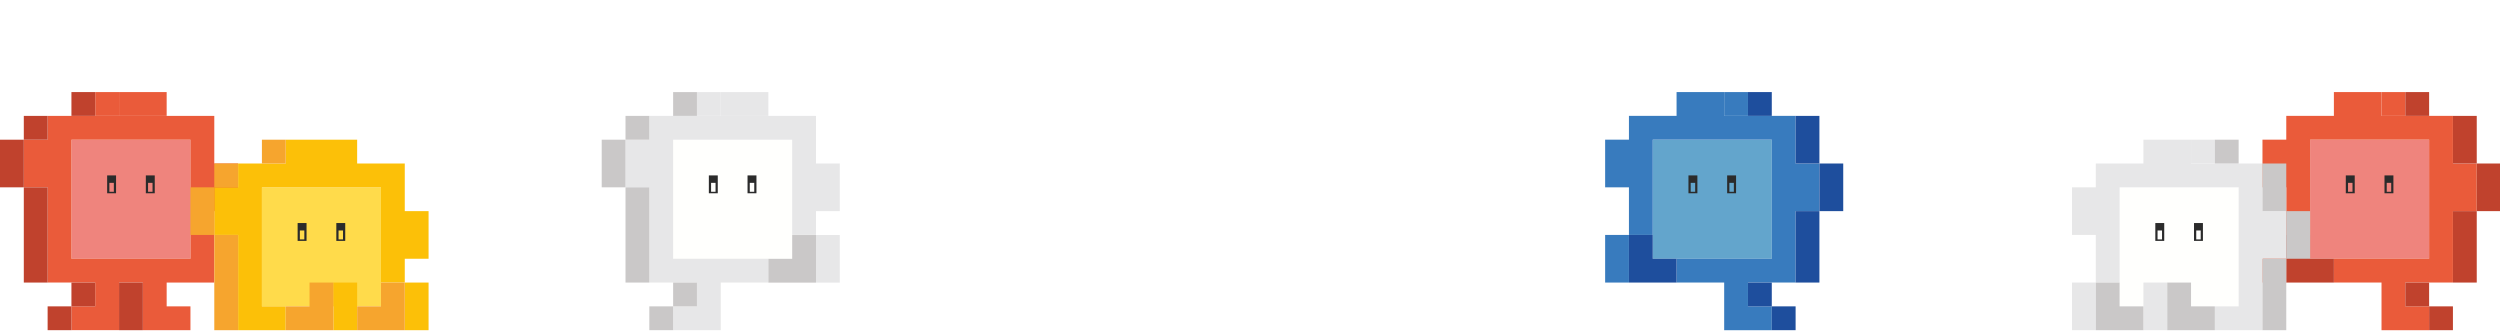
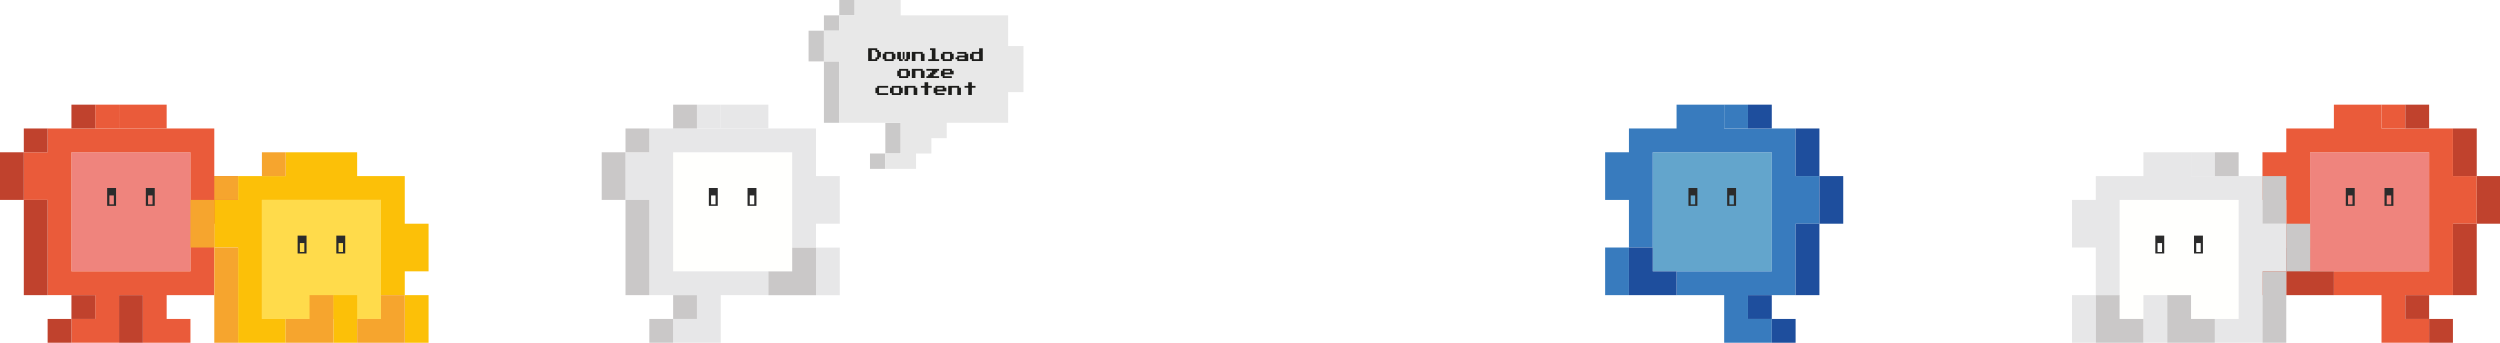
- <svg xmlns="http://www.w3.org/2000/svg" version="1.1" id="Laag_1" x="0px" y="0px" viewBox="0 0 1488.19 196.55" style="enable-background:new 0 0 1488.19 196.55;" xml:space="preserve">
+ <svg xmlns="http://www.w3.org/2000/svg" version="1.1" id="Laag_1" x="0px" y="0px" viewBox="0 0 1488.19 204.04" style="enable-background:new 0 0 1488.19 204.04;" xml:space="preserve">
  <g>
-     <rect x="1375.14" y="83.16" style="fill:#EF847D;" width="70.87" height="70.87" />
-     <rect x="1419.43" y="104.42" style="fill:#2B2B2B;" width="5.31" height="10.63" />
-     <rect x="1396.4" y="104.42" style="fill:#2B2B2B;" width="5.31" height="10.63" />
-     <rect x="1420.76" y="108.85" style="fill:#EF847D;" width="2.66" height="5.31" />
-     <rect x="1397.73" y="108.85" style="fill:#EF847D;" width="2.66" height="5.31" />
+     <rect x="1375.14" y="90.65" style="fill:#EF847D;" width="70.87" height="70.87" />
+     <rect x="1419.43" y="111.91" style="fill:#2B2B2B;" width="5.31" height="10.63" />
+     <rect x="1396.4" y="111.91" style="fill:#2B2B2B;" width="5.31" height="10.63" />
+     <rect x="1420.76" y="116.34" style="fill:#EF847D;" width="2.66" height="5.31" />
+     <rect x="1397.73" y="116.34" style="fill:#EF847D;" width="2.66" height="5.31" />
    <g>
-       <polygon style="fill:#EA5B3A;" points="1460.18,97.33 1460.18,83.16 1460.18,68.99 1446,68.99 1431.83,68.99 1417.66,68.99 1403.48,68.99     1403.48,68.99 1417.66,68.99 1417.66,54.81 1403.48,54.82 1389.31,54.82 1389.31,68.99 1375.14,68.99 1360.96,68.99     1360.96,83.16 1346.79,83.16 1346.79,97.33 1346.79,111.51 1360.96,111.51 1360.96,125.68 1360.96,139.85 1375.14,139.85     1375.14,125.68 1375.14,111.51 1375.14,97.33 1375.14,83.16 1389.31,83.16 1403.48,83.16 1417.66,83.16 1431.83,83.16 1446,83.16     1446,97.33 1446,111.51 1446,125.68 1446,139.85 1446,154.03 1431.83,154.03 1417.66,154.03 1403.48,154.03 1389.31,154.03     1389.31,168.2 1403.48,168.2 1417.66,168.2 1417.66,182.37 1417.66,196.55 1431.83,196.55 1446,196.55 1446,182.37     1431.83,182.37 1431.83,168.2 1446,168.2 1460.18,168.2 1460.18,154.03 1460.18,139.85 1460.18,125.68 1474.35,125.68     1474.35,111.51 1474.35,97.33   " />
-       <polygon style="fill:#EA5B3A;" points="1346.79,154.03 1346.79,168.2 1360.96,168.2 1360.96,154.03 1360.96,139.85 1346.79,139.85   " />
-       <rect x="1417.66" y="54.81" style="fill:#EA5B3A;" width="14.17" height="14.17" />
+       <polygon style="fill:#EA5B3A;" points="1460.18,104.82 1460.18,90.65 1460.18,76.48 1446,76.48 1431.83,76.48 1417.66,76.48     1403.48,76.48 1403.48,76.48 1417.66,76.48 1417.66,62.3 1403.48,62.31 1389.31,62.31 1389.31,76.48 1375.14,76.48 1360.96,76.48     1360.96,90.65 1346.79,90.65 1346.79,104.82 1346.79,119 1360.96,119 1360.96,133.17 1360.96,147.34 1375.14,147.34     1375.14,133.17 1375.14,119 1375.14,104.82 1375.14,90.65 1389.31,90.65 1403.48,90.65 1417.66,90.65 1431.83,90.65 1446,90.65     1446,104.82 1446,119 1446,133.17 1446,147.34 1446,161.52 1431.83,161.52 1417.66,161.52 1403.48,161.52 1389.31,161.52     1389.31,175.69 1403.48,175.69 1417.66,175.69 1417.66,189.86 1417.66,204.04 1431.83,204.04 1446,204.04 1446,189.86     1431.83,189.86 1431.83,175.69 1446,175.69 1460.18,175.69 1460.18,161.52 1460.18,147.34 1460.18,133.17 1474.35,133.17     1474.35,119 1474.35,104.82   " />
+       <polygon style="fill:#EA5B3A;" points="1346.79,161.52 1346.79,175.69 1360.96,175.69 1360.96,161.52 1360.96,147.34 1346.79,147.34   " />
+       <rect x="1417.66" y="62.3" style="fill:#EA5B3A;" width="14.17" height="14.17" />
    </g>
    <g>
-       <polygon style="fill:#C0422D;" points="1474.35,68.99 1460.18,68.99 1460.18,83.16 1460.18,97.33 1474.35,97.33 1474.35,83.16   " />
-       <polygon style="fill:#C0422D;" points="1474.35,97.33 1474.35,111.51 1474.35,125.68 1488.52,125.68 1488.52,111.51 1488.52,97.33   " />
-       <rect x="1431.83" y="168.2" style="fill:#C0422D;" width="14.17" height="14.17" />
-       <rect x="1446" y="182.37" style="fill:#C0422D;" width="14.17" height="14.17" />
-       <polygon style="fill:#C0422D;" points="1460.18,139.85 1460.18,154.03 1460.18,168.2 1474.35,168.2 1474.35,154.03 1474.35,139.85     1474.35,125.68 1460.18,125.68   " />
-       <polygon style="fill:#C0422D;" points="1375.14,139.85 1360.96,139.85 1360.96,154.03 1360.96,168.2 1375.14,168.2 1389.31,168.2     1389.31,154.03 1375.14,154.03   " />
-       <rect x="1431.83" y="54.81" style="fill:#C0422D;" width="14.17" height="14.17" />
+       <polygon style="fill:#C0422D;" points="1474.35,76.48 1460.18,76.48 1460.18,90.65 1460.18,104.82 1474.35,104.82 1474.35,90.65   " />
+       <polygon style="fill:#C0422D;" points="1474.35,104.82 1474.35,119 1474.35,133.17 1488.52,133.17 1488.52,119 1488.52,104.82   " />
+       <rect x="1431.83" y="175.69" style="fill:#C0422D;" width="14.17" height="14.17" />
+       <rect x="1446" y="189.86" style="fill:#C0422D;" width="14.17" height="14.17" />
+       <polygon style="fill:#C0422D;" points="1460.18,147.34 1460.18,161.52 1460.18,175.69 1474.35,175.69 1474.35,161.52 1474.35,147.34     1474.35,133.17 1460.18,133.17   " />
+       <polygon style="fill:#C0422D;" points="1375.14,147.34 1360.96,147.34 1360.96,161.52 1360.96,175.69 1375.14,175.69 1389.31,175.69     1389.31,161.52 1375.14,161.52   " />
+       <rect x="1431.83" y="62.3" style="fill:#C0422D;" width="14.17" height="14.17" />
    </g>
  </g>
  <g>
-     <rect x="1261.75" y="111.51" style="fill:#FFFFFD;" width="70.87" height="70.87" />
-     <rect x="1306.04" y="132.77" style="fill:#2B2B2B;" width="5.31" height="10.63" />
-     <rect x="1283.01" y="132.77" style="fill:#2B2B2B;" width="5.31" height="10.63" />
-     <rect x="1307.37" y="137.2" style="fill:#FFFFFD;" width="2.66" height="5.31" />
-     <rect x="1284.34" y="137.2" style="fill:#FFFFFD;" width="2.66" height="5.31" />
+     <rect x="1261.75" y="119" style="fill:#FFFFFD;" width="70.87" height="70.87" />
+     <rect x="1306.04" y="140.26" style="fill:#2B2B2B;" width="5.31" height="10.63" />
+     <rect x="1283.01" y="140.26" style="fill:#2B2B2B;" width="5.31" height="10.63" />
+     <rect x="1307.37" y="144.69" style="fill:#FFFFFD;" width="2.66" height="5.31" />
+     <rect x="1284.34" y="144.69" style="fill:#FFFFFD;" width="2.66" height="5.31" />
    <g>
-       <polygon style="fill:#E7E7E8;" points="1346.79,125.68 1346.79,111.51 1346.79,97.33 1332.62,97.33 1318.44,97.33 1304.27,97.33     1290.1,97.33 1290.1,97.33 1304.27,97.33 1304.27,83.16 1290.1,83.16 1290.1,83.16 1275.92,83.16 1275.92,97.33 1261.75,97.33     1247.58,97.33 1247.58,111.51 1233.4,111.51 1233.4,125.68 1233.4,139.85 1247.58,139.85 1247.58,154.03 1247.58,168.2     1261.75,168.2 1261.75,154.03 1261.75,139.85 1261.75,125.68 1261.75,111.51 1275.92,111.51 1290.1,111.51 1304.27,111.51     1318.44,111.51 1332.62,111.51 1332.62,125.68 1332.62,139.85 1332.62,154.03 1332.62,168.2 1332.62,182.37 1318.44,182.37     1318.44,196.55 1332.62,196.55 1346.79,196.55 1346.79,182.37 1346.79,168.2 1346.79,154.03 1360.96,154.03 1360.96,139.85     1360.96,125.68   " />
-       <polygon style="fill:#E7E7E8;" points="1233.4,182.37 1233.4,196.55 1247.58,196.55 1247.58,182.37 1247.58,168.2 1233.4,168.2   " />
-       <polygon style="fill:#E7E7E8;" points="1275.92,182.37 1275.92,196.55 1290.1,196.55 1290.1,182.37 1290.1,168.2 1275.92,168.2   " />
-       <rect x="1304.27" y="83.16" style="fill:#E7E7E8;" width="14.17" height="14.17" />
+       <polygon style="fill:#E7E7E8;" points="1346.79,133.17 1346.79,119 1346.79,104.82 1332.62,104.82 1318.44,104.82 1304.27,104.82     1290.1,104.82 1290.1,104.82 1304.27,104.82 1304.27,90.65 1290.1,90.65 1290.1,90.65 1275.92,90.65 1275.92,104.82     1261.75,104.82 1247.58,104.82 1247.58,119 1233.4,119 1233.4,133.17 1233.4,147.34 1247.58,147.34 1247.58,161.52     1247.58,175.69 1261.75,175.69 1261.75,161.52 1261.75,147.34 1261.75,133.17 1261.75,119 1275.92,119 1290.1,119 1304.27,119     1318.44,119 1332.62,119 1332.62,133.17 1332.62,147.34 1332.62,161.52 1332.62,175.69 1332.62,189.86 1318.44,189.86     1318.44,204.04 1332.62,204.04 1346.79,204.04 1346.79,189.86 1346.79,175.69 1346.79,161.52 1360.96,161.52 1360.96,147.34     1360.96,133.17   " />
+       <polygon style="fill:#E7E7E8;" points="1233.4,189.86 1233.4,204.04 1247.58,204.04 1247.58,189.86 1247.58,175.69 1233.4,175.69   " />
+       <polygon style="fill:#E7E7E8;" points="1275.92,189.86 1275.92,204.04 1290.1,204.04 1290.1,189.86 1290.1,175.69 1275.92,175.69   " />
+       <rect x="1304.27" y="90.65" style="fill:#E7E7E8;" width="14.17" height="14.17" />
    </g>
    <g>
-       <polygon style="fill:#CAC8C8;" points="1360.96,97.33 1346.79,97.33 1346.79,111.51 1346.79,125.68 1360.96,125.68 1360.96,111.51   " />
-       <polygon style="fill:#CAC8C8;" points="1360.96,125.68 1360.96,139.85 1360.96,154.03 1375.14,154.03 1375.14,139.85 1375.14,125.68   " />
-       <polygon style="fill:#CAC8C8;" points="1346.79,168.2 1346.79,182.37 1346.79,196.55 1360.96,196.55 1360.96,182.37 1360.96,168.2     1360.96,154.03 1346.79,154.03   " />
-       <polygon style="fill:#CAC8C8;" points="1261.75,168.2 1247.58,168.2 1247.58,182.37 1247.58,196.55 1261.75,196.55 1275.92,196.55     1275.92,182.37 1261.75,182.37   " />
-       <polygon style="fill:#CAC8C8;" points="1304.27,168.2 1290.1,168.2 1290.1,182.37 1290.1,196.55 1304.27,196.55 1318.44,196.55     1318.44,182.37 1304.27,182.37   " />
-       <rect x="1318.44" y="83.16" style="fill:#CAC8C8;" width="14.17" height="14.17" />
+       <polygon style="fill:#CAC8C8;" points="1360.96,104.82 1346.79,104.82 1346.79,119 1346.79,133.17 1360.96,133.17 1360.96,119   " />
+       <polygon style="fill:#CAC8C8;" points="1360.96,133.17 1360.96,147.34 1360.96,161.52 1375.14,161.52 1375.14,147.34 1375.14,133.17   " />
+       <polygon style="fill:#CAC8C8;" points="1346.79,175.69 1346.79,189.86 1346.79,204.04 1360.96,204.04 1360.96,189.86 1360.96,175.69     1360.96,161.52 1346.79,161.52   " />
+       <polygon style="fill:#CAC8C8;" points="1261.75,175.69 1247.58,175.69 1247.58,189.86 1247.58,204.04 1261.75,204.04 1275.92,204.04     1275.92,189.86 1261.75,189.86   " />
+       <polygon style="fill:#CAC8C8;" points="1304.27,175.69 1290.1,175.69 1290.1,189.86 1290.1,204.04 1304.27,204.04 1318.44,204.04     1318.44,189.86 1304.27,189.86   " />
+       <rect x="1318.44" y="90.65" style="fill:#CAC8C8;" width="14.17" height="14.17" />
    </g>
  </g>
  <g>
-     <rect x="42.52" y="83.16" style="fill:#EF847D;" width="70.87" height="70.87" />
-     <rect x="86.81" y="104.42" style="fill:#2B2B2B;" width="5.31" height="10.63" />
-     <rect x="63.78" y="104.42" style="fill:#2B2B2B;" width="5.31" height="10.63" />
-     <rect x="88.14" y="108.85" style="fill:#EF847D;" width="2.66" height="5.31" />
-     <rect x="65.11" y="108.85" style="fill:#EF847D;" width="2.66" height="5.31" />
+     <rect x="42.52" y="90.65" style="fill:#EF847D;" width="70.87" height="70.87" />
+     <rect x="86.81" y="111.91" style="fill:#2B2B2B;" width="5.31" height="10.63" />
+     <rect x="63.78" y="111.91" style="fill:#2B2B2B;" width="5.31" height="10.63" />
+     <rect x="88.14" y="116.34" style="fill:#EF847D;" width="2.66" height="5.31" />
+     <rect x="65.11" y="116.34" style="fill:#EF847D;" width="2.66" height="5.31" />
    <g>
-       <path style="fill:#EA5B3A;" d="M127.56,97.33V83.16V68.99h-14.17H99.21H85.04H70.87H56.69H42.52H28.35v14.17H14.17v14.17v14.17h14.17    v14.17v14.17v14.17v14.17h14.17h14.17v14.17H42.52v14.17h14.17h14.17v-14.17V168.2h14.17v14.17v14.17H99.2h14.17v-14.17H99.21    V168.2h14.17h14.17v-14.17v-14.17v-14.17h14.17v-14.17V97.33H127.56z M113.39,139.85v14.17H99.21H85.04H70.87H56.69H42.52v-14.17    v-14.17v-14.17V97.33V83.16h14.17h14.17h14.17H99.2h14.17v14.17v14.17v14.17v14.18H113.39z" />
-       <polygon style="fill:#EA5B3A;" points="70.87,68.99 85.04,68.99 99.21,68.99 99.21,54.81 85.04,54.81 85.04,54.81 70.87,54.81   " />
-       <rect x="56.69" y="54.81" style="fill:#EA5B3A;" width="14.17" height="14.17" />
+       <path style="fill:#EA5B3A;" d="M127.56,104.82V90.65V76.48h-14.17H99.21H85.04H70.87H56.69H42.52H28.35v14.17H14.17v14.17v14.17h14.17    v14.17v14.17v14.17v14.17h14.17h14.17v14.17H42.52v14.17h14.17h14.17v-14.17v-14.15h14.17v14.17v14.17H99.2h14.17v-14.17H99.21    v-14.17h14.17h14.17v-14.17v-14.17v-14.17h14.17v-14.17v-14.19H127.56z M113.39,147.34v14.17H99.21H85.04H70.87H56.69H42.52    v-14.17v-14.17V119v-14.18V90.65h14.17h14.17h14.17H99.2h14.17v14.17v14.17v14.17v14.18H113.39z" />
+       <polygon style="fill:#EA5B3A;" points="70.87,76.48 85.04,76.48 99.21,76.48 99.21,62.3 85.04,62.3 85.04,62.3 70.87,62.3   " />
+       <rect x="56.69" y="62.3" style="fill:#EA5B3A;" width="14.17" height="14.17" />
    </g>
    <g>
-       <rect x="14.17" y="68.99" style="fill:#C0422D;" width="14.17" height="14.17" />
-       <polygon style="fill:#C0422D;" points="70.87,168.2 70.87,182.37 70.87,196.55 85.04,196.55 85.04,182.37 85.04,168.2   " />
-       <rect x="42.52" y="168.2" style="fill:#C0422D;" width="14.17" height="14.17" />
-       <rect x="28.35" y="182.37" style="fill:#C0422D;" width="14.17" height="14.17" />
-       <polygon style="fill:#C0422D;" points="14.17,83.16 0,83.16 0,97.33 0,111.51 14.17,111.51 14.17,97.33   " />
-       <polygon style="fill:#C0422D;" points="14.17,139.85 14.17,154.03 14.17,168.2 28.35,168.2 28.35,154.03 28.35,139.85 28.35,125.68     28.35,111.51 14.17,111.51 14.17,125.68   " />
-       <rect x="42.52" y="54.81" style="fill:#C0422D;" width="14.17" height="14.17" />
+       <rect x="14.17" y="76.48" style="fill:#C0422D;" width="14.17" height="14.17" />
+       <polygon style="fill:#C0422D;" points="70.87,175.69 70.87,189.86 70.87,204.04 85.04,204.04 85.04,189.86 85.04,175.69   " />
+       <rect x="42.52" y="175.69" style="fill:#C0422D;" width="14.17" height="14.17" />
+       <rect x="28.35" y="189.86" style="fill:#C0422D;" width="14.17" height="14.17" />
+       <polygon style="fill:#C0422D;" points="14.17,90.65 0,90.65 0,104.82 0,119 14.17,119 14.17,104.82   " />
+       <polygon style="fill:#C0422D;" points="14.17,147.34 14.17,161.52 14.17,175.69 28.35,175.69 28.35,161.52 28.35,147.34 28.35,133.17     28.35,119 14.17,119 14.17,133.17   " />
+       <rect x="42.52" y="62.3" style="fill:#C0422D;" width="14.17" height="14.17" />
    </g>
  </g>
  <g>
-     <rect x="155.91" y="111.51" style="fill:#FFDB4B;" width="70.87" height="70.87" />
-     <rect x="200.2" y="132.77" style="fill:#2B2B2B;" width="5.31" height="10.63" />
-     <rect x="177.17" y="132.77" style="fill:#2B2B2B;" width="5.31" height="10.63" />
-     <rect x="201.53" y="137.2" style="fill:#FFDB4B;" width="2.66" height="5.31" />
-     <rect x="178.5" y="137.2" style="fill:#FFDB4B;" width="2.66" height="5.31" />
+     <rect x="155.91" y="119" style="fill:#FFDB4B;" width="70.87" height="70.87" />
+     <rect x="200.2" y="140.26" style="fill:#2B2B2B;" width="5.31" height="10.63" />
+     <rect x="177.17" y="140.26" style="fill:#2B2B2B;" width="5.31" height="10.63" />
+     <rect x="201.53" y="144.69" style="fill:#FFDB4B;" width="2.66" height="5.31" />
+     <rect x="178.5" y="144.69" style="fill:#FFDB4B;" width="2.66" height="5.31" />
    <g>
-       <polygon style="fill:#FCC008;" points="240.95,125.68 240.95,111.51 240.95,97.33 226.78,97.33 212.6,97.33 212.6,83.16 198.43,83.16     184.26,83.16 170.08,83.16 170.08,97.33 155.91,97.33 141.74,97.33 141.74,111.51 127.56,111.51 127.56,125.68 127.56,139.85     141.74,139.85 141.74,154.03 141.74,168.2 141.74,182.37 141.74,196.55 155.91,196.55 170.08,196.55 170.08,182.37 155.91,182.37     155.91,168.2 155.91,154.03 155.91,139.85 155.91,125.68 155.91,111.51 170.08,111.51 184.26,111.51 198.43,111.51 212.6,111.51     226.78,111.51 226.78,125.68 226.78,139.85 226.78,154.03 226.78,168.2 240.95,168.2 240.95,154.03 255.12,154.03 255.12,139.85     255.12,125.68   " />
-       <polygon style="fill:#FCC008;" points="198.43,182.37 198.43,196.55 212.6,196.55 212.6,182.37 212.6,168.2 198.43,168.2   " />
-       <polygon style="fill:#FCC008;" points="240.95,196.55 255.12,196.55 255.12,182.37 255.12,168.2 240.95,168.2 240.95,182.37   " />
+       <polygon style="fill:#FCC008;" points="240.95,133.17 240.95,119 240.95,104.82 226.78,104.82 212.6,104.82 212.6,90.65 198.43,90.65     184.26,90.65 170.08,90.65 170.08,104.82 155.91,104.82 141.74,104.82 141.74,119 127.56,119 127.56,133.17 127.56,147.34     141.74,147.34 141.74,161.52 141.74,175.69 141.74,189.86 141.74,204.04 155.91,204.04 170.08,204.04 170.08,189.86     155.91,189.86 155.91,175.69 155.91,161.52 155.91,147.34 155.91,133.17 155.91,119 170.08,119 184.26,119 198.43,119 212.6,119     226.78,119 226.78,133.17 226.78,147.34 226.78,161.52 226.78,175.69 240.95,175.69 240.95,161.52 255.12,161.52 255.12,147.34     255.12,133.17   " />
+       <polygon style="fill:#FCC008;" points="198.43,189.86 198.43,204.04 212.6,204.04 212.6,189.86 212.6,175.69 198.43,175.69   " />
+       <polygon style="fill:#FCC008;" points="240.95,204.04 255.12,204.04 255.12,189.86 255.12,175.69 240.95,175.69 240.95,189.86   " />
    </g>
    <g>
-       <rect x="127.56" y="97.33" style="fill:#F6A52E;" width="14.17" height="14.17" />
-       <polygon style="fill:#F6A52E;" points="113.39,125.68 113.39,139.85 127.56,139.85 127.56,125.68 127.56,111.51 113.39,111.51   " />
-       <polygon style="fill:#F6A52E;" points="127.56,168.2 127.56,182.37 127.56,196.55 141.74,196.55 141.74,182.37 141.74,168.2     141.74,154.03 141.74,139.85 127.56,139.85 127.56,154.03   " />
-       <polygon style="fill:#F6A52E;" points="184.26,182.37 170.08,182.37 170.08,196.55 184.26,196.55 198.43,196.55 198.43,182.37     198.43,168.2 184.26,168.2   " />
-       <polygon style="fill:#F6A52E;" points="226.78,168.2 226.78,182.37 212.6,182.37 212.6,196.55 226.78,196.55 240.95,196.55 240.95,182.37     240.95,168.2   " />
-       <rect x="155.91" y="83.16" style="fill:#F6A52E;" width="14.17" height="14.17" />
+       <rect x="127.56" y="104.82" style="fill:#F6A52E;" width="14.17" height="14.17" />
+       <polygon style="fill:#F6A52E;" points="113.39,133.17 113.39,147.34 127.56,147.34 127.56,133.17 127.56,119 113.39,119   " />
+       <polygon style="fill:#F6A52E;" points="127.56,175.69 127.56,189.86 127.56,204.04 141.74,204.04 141.74,189.86 141.74,175.69     141.74,161.52 141.74,147.34 127.56,147.34 127.56,161.52   " />
+       <polygon style="fill:#F6A52E;" points="184.26,189.86 170.08,189.86 170.08,204.04 184.26,204.04 198.43,204.04 198.43,189.86     198.43,175.69 184.26,175.69   " />
+       <polygon style="fill:#F6A52E;" points="226.78,175.69 226.78,189.86 212.6,189.86 212.6,204.04 226.78,204.04 240.95,204.04     240.95,189.86 240.95,175.69   " />
+       <rect x="155.91" y="90.65" style="fill:#F6A52E;" width="14.17" height="14.17" />
    </g>
  </g>
  <g>
-     <rect x="400.7" y="83.16" style="fill:#FFFFFD;" width="70.87" height="70.87" />
-     <rect x="444.99" y="104.42" style="fill:#2B2B2B;" width="5.31" height="10.63" />
-     <rect x="421.96" y="104.42" style="fill:#2B2B2B;" width="5.31" height="10.63" />
-     <rect x="446.32" y="108.85" style="fill:#FFFFFD;" width="2.66" height="5.31" />
-     <rect x="423.29" y="108.85" style="fill:#FFFFFD;" width="2.66" height="5.31" />
+     <rect x="400.7" y="90.65" style="fill:#FFFFFD;" width="70.87" height="70.87" />
+     <rect x="444.99" y="111.91" style="fill:#2B2B2B;" width="5.31" height="10.63" />
+     <rect x="421.96" y="111.91" style="fill:#2B2B2B;" width="5.31" height="10.63" />
+     <rect x="446.32" y="116.34" style="fill:#FFFFFD;" width="2.66" height="5.31" />
+     <rect x="423.29" y="116.34" style="fill:#FFFFFD;" width="2.66" height="5.31" />
    <g>
-       <polygon style="fill:#E7E7E8;" points="485.74,97.33 485.74,83.16 485.74,68.99 471.57,68.99 457.39,68.99 443.22,68.99 429.05,68.99     414.87,68.99 400.7,68.99 386.53,68.99 386.53,83.16 372.35,83.16 372.35,97.33 372.35,111.51 386.53,111.51 386.53,125.68     386.53,139.85 386.53,154.03 386.53,168.2 400.7,168.2 414.87,168.2 414.87,182.37 400.7,182.37 400.7,196.55 414.87,196.55     429.05,196.55 429.05,182.37 429.05,168.2 443.22,168.2 457.39,168.2 457.39,154.03 443.22,154.03 429.05,154.03 414.87,154.03     400.7,154.03 400.7,139.85 400.7,125.68 400.7,111.51 400.7,97.33 400.7,83.16 414.87,83.16 429.05,83.16 443.22,83.16     457.39,83.16 471.57,83.16 471.57,97.33 471.57,111.51 471.57,125.68 471.57,139.85 485.74,139.85 485.74,125.68 499.91,125.68     499.91,111.51 499.91,97.33   " />
-       <polygon style="fill:#E7E7E8;" points="485.74,154.07 485.74,168.24 499.91,168.24 499.91,154.07 499.91,139.9 485.74,139.9   " />
-       <polygon style="fill:#E7E7E8;" points="443.22,68.99 443.22,68.99 457.39,68.99 457.39,54.81 443.22,54.81 429.05,54.81 429.05,68.99       " />
-       <rect x="414.87" y="54.81" style="fill:#E7E7E8;" width="14.17" height="14.17" />
+       <polygon style="fill:#E7E7E8;" points="485.74,104.82 485.74,90.65 485.74,76.48 471.57,76.48 457.39,76.48 443.22,76.48 429.05,76.48     414.87,76.48 400.7,76.48 386.53,76.48 386.53,90.65 372.35,90.65 372.35,104.82 372.35,119 386.53,119 386.53,133.17     386.53,147.34 386.53,161.52 386.53,175.69 400.7,175.69 414.87,175.69 414.87,189.86 400.7,189.86 400.7,204.04 414.87,204.04     429.05,204.04 429.05,189.86 429.05,175.69 443.22,175.69 457.39,175.69 457.39,161.52 443.22,161.52 429.05,161.52     414.87,161.52 400.7,161.52 400.7,147.34 400.7,133.17 400.7,119 400.7,104.82 400.7,90.65 414.87,90.65 429.05,90.65     443.22,90.65 457.39,90.65 471.57,90.65 471.57,104.82 471.57,119 471.57,133.17 471.57,147.34 485.74,147.34 485.74,133.17     499.91,133.17 499.91,119 499.91,104.82   " />
+       <polygon style="fill:#E7E7E8;" points="485.74,161.56 485.74,175.73 499.91,175.73 499.91,161.56 499.91,147.39 485.74,147.39   " />
+       <polygon style="fill:#E7E7E8;" points="443.22,76.48 443.22,76.48 457.39,76.48 457.39,62.3 443.22,62.3 429.05,62.3 429.05,76.48   " />
+       <rect x="414.87" y="62.3" style="fill:#E7E7E8;" width="14.17" height="14.17" />
    </g>
    <g>
-       <rect x="372.35" y="68.99" style="fill:#CAC8C8;" width="14.17" height="14.17" />
-       <rect x="400.7" y="168.2" style="fill:#CAC8C8;" width="14.17" height="14.17" />
-       <rect x="386.53" y="182.37" style="fill:#CAC8C8;" width="14.17" height="14.17" />
-       <polygon style="fill:#CAC8C8;" points="372.35,83.16 358.18,83.16 358.18,97.33 358.18,111.51 372.35,111.51 372.35,97.33   " />
-       <polygon style="fill:#CAC8C8;" points="372.35,139.85 372.35,154.03 372.35,168.2 386.53,168.2 386.53,154.03 386.53,139.85     386.53,125.68 386.53,111.51 372.35,111.51 372.35,125.68   " />
-       <polygon style="fill:#CAC8C8;" points="471.57,139.9 471.57,154.07 457.39,154.07 457.39,168.24 471.57,168.24 485.74,168.24     485.74,154.07 485.74,139.9   " />
-       <rect x="400.7" y="54.82" style="fill:#CAC8C8;" width="14.17" height="14.17" />
+       <rect x="372.35" y="76.48" style="fill:#CAC8C8;" width="14.17" height="14.17" />
+       <rect x="400.7" y="175.69" style="fill:#CAC8C8;" width="14.17" height="14.17" />
+       <rect x="386.53" y="189.86" style="fill:#CAC8C8;" width="14.17" height="14.17" />
+       <polygon style="fill:#CAC8C8;" points="372.35,90.65 358.18,90.65 358.18,104.82 358.18,119 372.35,119 372.35,104.82   " />
+       <polygon style="fill:#CAC8C8;" points="372.35,147.34 372.35,161.52 372.35,175.69 386.53,175.69 386.53,161.52 386.53,147.34     386.53,133.17 386.53,119 372.35,119 372.35,133.17   " />
+       <polygon style="fill:#CAC8C8;" points="471.57,147.39 471.57,161.56 457.39,161.56 457.39,175.73 471.57,175.73 485.74,175.73     485.74,161.56 485.74,147.39   " />
+       <rect x="400.7" y="62.31" style="fill:#CAC8C8;" width="14.17" height="14.17" />
    </g>
  </g>
  <g>
-     <rect x="983.84" y="83.16" style="fill:#63A5CC;" width="70.87" height="70.87" />
-     <rect x="1028.13" y="104.42" style="fill:#2B2B2B;" width="5.31" height="10.63" />
-     <rect x="1005.1" y="104.42" style="fill:#2B2B2B;" width="5.31" height="10.63" />
-     <rect x="1029.46" y="108.85" style="fill:#63A5CC;" width="2.66" height="5.31" />
-     <rect x="1006.43" y="108.85" style="fill:#63A5CC;" width="2.66" height="5.31" />
+     <rect x="983.84" y="90.65" style="fill:#63A5CC;" width="70.87" height="70.87" />
+     <rect x="1028.13" y="111.91" style="fill:#2B2B2B;" width="5.31" height="10.63" />
+     <rect x="1005.1" y="111.91" style="fill:#2B2B2B;" width="5.31" height="10.63" />
+     <rect x="1029.46" y="116.34" style="fill:#63A5CC;" width="2.66" height="5.31" />
+     <rect x="1006.43" y="116.34" style="fill:#63A5CC;" width="2.66" height="5.31" />
    <g>
-       <polygon style="fill:#387BBE;" points="1068.88,97.33 1068.88,83.16 1068.88,68.99 1054.71,68.99 1040.53,68.99 1026.36,68.99     1012.19,68.99 1012.19,68.99 1026.36,68.99 1026.36,54.81 1012.19,54.82 998.02,54.82 998.02,68.99 983.84,68.99 969.67,68.99     969.67,83.16 955.5,83.16 955.5,97.33 955.5,111.51 969.67,111.51 969.67,125.68 969.67,139.85 983.84,139.85 983.84,125.68     983.84,111.51 983.84,97.33 983.84,83.16 998.02,83.16 1012.19,83.16 1026.36,83.16 1040.53,83.16 1054.71,83.16 1054.71,97.33     1054.71,111.51 1054.71,125.68 1054.71,139.85 1054.71,154.03 1040.53,154.03 1026.36,154.03 1012.19,154.03 998.02,154.03     998.02,168.2 1012.19,168.2 1026.36,168.2 1026.36,182.37 1026.36,196.55 1040.53,196.55 1054.71,196.55 1054.71,182.37     1040.53,182.37 1040.53,168.2 1054.71,168.2 1068.88,168.2 1068.88,154.03 1068.88,139.85 1068.88,125.68 1083.05,125.68     1083.05,111.51 1083.05,97.33   " />
-       <polygon style="fill:#387BBE;" points="955.5,154.03 955.5,168.2 969.67,168.2 969.67,154.03 969.67,139.85 955.5,139.85   " />
-       <rect x="1026.36" y="54.81" style="fill:#387BBE;" width="14.17" height="14.17" />
+       <polygon style="fill:#387BBE;" points="1068.88,104.82 1068.88,90.65 1068.88,76.48 1054.71,76.48 1040.53,76.48 1026.36,76.48     1012.19,76.48 1012.19,76.48 1026.36,76.48 1026.36,62.3 1012.19,62.31 998.02,62.31 998.02,76.48 983.84,76.48 969.67,76.48     969.67,90.65 955.5,90.65 955.5,104.82 955.5,119 969.67,119 969.67,133.17 969.67,147.34 983.84,147.34 983.84,133.17     983.84,119 983.84,104.82 983.84,90.65 998.02,90.65 1012.19,90.65 1026.36,90.65 1040.53,90.65 1054.71,90.65 1054.71,104.82     1054.71,119 1054.71,133.17 1054.71,147.34 1054.71,161.52 1040.53,161.52 1026.36,161.52 1012.19,161.52 998.02,161.52     998.02,175.69 1012.19,175.69 1026.36,175.69 1026.36,189.86 1026.36,204.04 1040.53,204.04 1054.71,204.04 1054.71,189.86     1040.53,189.86 1040.53,175.69 1054.71,175.69 1068.88,175.69 1068.88,161.52 1068.88,147.34 1068.88,133.17 1083.05,133.17     1083.05,119 1083.05,104.82   " />
+       <polygon style="fill:#387BBE;" points="955.5,161.52 955.5,175.69 969.67,175.69 969.67,161.52 969.67,147.34 955.5,147.34   " />
+       <rect x="1026.36" y="62.3" style="fill:#387BBE;" width="14.17" height="14.17" />
    </g>
    <g>
-       <polygon style="fill:#1E4E9D;" points="1083.05,68.99 1068.88,68.99 1068.88,83.16 1068.88,97.33 1083.05,97.33 1083.05,83.16   " />
-       <polygon style="fill:#1E4E9D;" points="1083.05,97.33 1083.05,111.51 1083.05,125.68 1097.23,125.68 1097.23,111.51 1097.23,97.33   " />
-       <rect x="1040.53" y="168.2" style="fill:#1E4E9D;" width="14.17" height="14.17" />
-       <rect x="1054.71" y="182.37" style="fill:#1E4E9D;" width="14.17" height="14.17" />
-       <polygon style="fill:#1E4E9D;" points="1068.88,139.85 1068.88,154.03 1068.88,168.2 1083.05,168.2 1083.05,154.03 1083.05,139.85     1083.05,125.68 1068.88,125.68   " />
-       <polygon style="fill:#1E4E9D;" points="983.84,139.85 969.67,139.85 969.67,154.03 969.67,168.2 983.84,168.2 998.02,168.2     998.02,154.03 983.84,154.03   " />
-       <rect x="1040.53" y="54.81" style="fill:#1E4E9D;" width="14.17" height="14.17" />
+       <polygon style="fill:#1E4E9D;" points="1083.05,76.48 1068.88,76.48 1068.88,90.65 1068.88,104.82 1083.05,104.82 1083.05,90.65   " />
+       <polygon style="fill:#1E4E9D;" points="1083.05,104.82 1083.05,119 1083.05,133.17 1097.23,133.17 1097.23,119 1097.23,104.82   " />
+       <rect x="1040.53" y="175.69" style="fill:#1E4E9D;" width="14.17" height="14.17" />
+       <rect x="1054.71" y="189.86" style="fill:#1E4E9D;" width="14.17" height="14.17" />
+       <polygon style="fill:#1E4E9D;" points="1068.88,147.34 1068.88,161.52 1068.88,175.69 1083.05,175.69 1083.05,161.52 1083.05,147.34     1083.05,133.17 1068.88,133.17   " />
+       <polygon style="fill:#1E4E9D;" points="983.84,147.34 969.67,147.34 969.67,161.52 969.67,175.69 983.84,175.69 998.02,175.69     998.02,161.52 983.84,161.52   " />
+       <rect x="1040.53" y="62.3" style="fill:#1E4E9D;" width="14.17" height="14.17" />
+     </g>
+   </g>
+   <g>
+     <g>
+       <g>
+         <rect x="499.6" style="fill:#CAC9C9;" width="9.14" height="9.14" />
+         <polygon style="fill:#CAC9C9;" points="527.02,73.1 527.02,82.24 527.02,91.38 536.15,91.38 536.15,82.24 536.15,73.1    " />
+         <rect x="517.88" y="91.38" style="fill:#CAC9C9;" width="9.14" height="9.14" />
+         <rect x="490.46" y="9.14" style="fill:#CAC9C9;" width="9.14" height="9.14" />
+         <polygon style="fill:#CAC9C9;" points="490.46,54.83 490.46,63.96 490.46,73.1 499.6,73.1 499.6,63.96 499.6,54.83 499.6,45.69      499.6,36.55 490.46,36.55 490.46,45.69    " />
+         <polygon style="fill:#CAC9C9;" points="481.33,27.41 481.33,36.55 490.46,36.55 490.46,27.41 490.46,18.28 481.33,18.28    " />
+       </g>
+       <polygon style="fill:#E8E8E8;" points="600.12,27.41 600.12,18.28 600.12,9.14 590.98,9.14 581.84,9.14 572.7,9.14 563.57,9.14     554.43,9.14 545.29,9.14 536.15,9.14 536.15,0 527.02,0 517.88,0 508.74,0 508.74,9.14 499.6,9.14 499.6,18.28 490.46,18.28     490.46,27.41 490.46,36.55 499.6,36.55 499.6,45.69 499.6,54.83 499.6,63.96 499.6,73.1 508.74,73.1 517.88,73.1 527.02,73.1     536.15,73.1 536.15,82.24 536.15,91.38 527.02,91.38 527.02,100.52 536.15,100.52 545.29,100.52 545.29,91.38 554.43,91.38     554.43,82.24 563.57,82.24 563.57,73.1 572.7,73.1 581.84,73.1 590.98,73.1 600.12,73.1 600.12,63.96 600.12,54.83 609.26,54.83     609.26,45.69 609.26,36.55 609.26,27.41   " />
+     </g>
+     <g style="enable-background:new    ;">
+       <path style="fill:#1D1D1B;" d="M516.79,36.32v-7.58h5.42v1.08h1.08v1.08h1.08v3.25h-1.08v1.08h-1.08v1.08H516.79z M518.95,35.24h2.17    v-1.08h1.08v-3.25h-1.08v-1.08h-2.17V35.24z" />
+       <path style="fill:#1D1D1B;" d="M526.54,36.32v-1.08h-1.08v-3.25h1.08v-1.08h5.42v1.08h1.08v3.25h-1.08v1.08H526.54z M527.62,35.24h3.25    v-3.25h-3.25V35.24z" />
+       <path style="fill:#1D1D1B;" d="M536.28,35.24h1.08v1.08h-2.17v-1.08h-1.08v-4.33h2.17V35.24z M538.45,30.91v4.33h-1.08v-4.33H538.45z     M541.7,30.91v4.33h-1.08v1.08h-2.17v-1.08h1.08v-4.33H541.7z" />
+       <path style="fill:#1D1D1B;" d="M542.78,36.32v-5.42h6.5v1.08h1.08v4.33h-2.17v-4.33h-3.25v4.33H542.78z" />
+       <path style="fill:#1D1D1B;" d="M552.53,36.32v-1.08h2.17v-5.42h-1.08v-1.08h3.25v6.5h2.17v1.08H552.53z" />
+       <path style="fill:#1D1D1B;" d="M561.19,36.32v-1.08h-1.08v-3.25h1.08v-1.08h5.42v1.08h1.08v3.25h-1.08v1.08H561.19z M562.28,35.24h3.25    v-3.25h-3.25V35.24z" />
+       <path style="fill:#1D1D1B;" d="M569.86,36.32v-1.08h-1.08v-1.08h1.08v-1.08h4.33v-1.08h-4.33v-1.08h5.42v1.08h1.08v4.33H569.86z     M570.94,35.24h3.25v-1.08h-3.25V35.24z" />
+       <path style="fill:#1D1D1B;" d="M578.52,36.32v-1.08h-1.08v-3.25h1.08v-1.08h4.33v-2.17h2.17v7.58H578.52z M579.61,35.24h3.25v-3.25h-3.25    V35.24z" />
+     </g>
+     <g style="enable-background:new    ;">
+       <path style="fill:#1D1D1B;" d="M535.2,46.43v-1.08h-1.08V42.1h1.08v-1.08h5.42v1.08h1.08v3.25h-1.08v1.08H535.2z M536.28,45.35h3.25V42.1    h-3.25V45.35z" />
+       <path style="fill:#1D1D1B;" d="M542.78,46.43v-5.42h6.5v1.08h1.08v4.33h-2.17V42.1h-3.25v4.33H542.78z" />
+       <path style="fill:#1D1D1B;" d="M551.45,46.43v-1.08h1.08v-1.08h1.08v-1.08h1.08V42.1h-3.25v-1.08h7.58v1.08h-1.08v1.08h-1.08v1.08h-1.08    v1.08h3.25v1.08H551.45z" />
+       <path style="fill:#1D1D1B;" d="M561.19,46.43v-1.08h-1.08V42.1h1.08v-1.08h5.42v1.08h1.08v2.17h-5.42v1.08h4.33v1.08H561.19z     M562.28,43.18h3.25V42.1h-3.25V43.18z" />
+     </g>
+     <g style="enable-background:new    ;">
+       <path style="fill:#1D1D1B;" d="M522.2,56.54v-1.08h-1.08v-3.25h1.08v-1.08h6.5v1.08h-5.42v3.25h5.42v1.08H522.2z" />
+       <path style="fill:#1D1D1B;" d="M530.87,56.54v-1.08h-1.08v-3.25h1.08v-1.08h5.42v1.08h1.08v3.25h-1.08v1.08H530.87z M531.95,55.46h3.25    v-3.25h-3.25V55.46z" />
+       <path style="fill:#1D1D1B;" d="M538.45,56.54v-5.42h6.5v1.08h1.08v4.33h-2.17v-4.33h-3.25v4.33H538.45z" />
+       <path style="fill:#1D1D1B;" d="M550.36,56.54v-4.33h-2.17v-1.08h2.17v-2.17h2.17v2.17h2.17v1.08h-2.17v4.33H550.36z" />
+       <path style="fill:#1D1D1B;" d="M556.86,56.54v-1.08h-1.08v-3.25h1.08v-1.08h5.42v1.08h1.08v2.17h-5.42v1.08h4.33v1.08H556.86z     M557.94,53.29h3.25v-1.08h-3.25V53.29z" />
+       <path style="fill:#1D1D1B;" d="M564.44,56.54v-5.42h6.5v1.08h1.08v4.33h-2.17v-4.33h-3.25v4.33H564.44z" />
+       <path style="fill:#1D1D1B;" d="M576.36,56.54v-4.33h-2.17v-1.08h2.17v-2.17h2.17v2.17h2.17v1.08h-2.17v4.33H576.36z" />
    </g>
  </g>
</svg>
